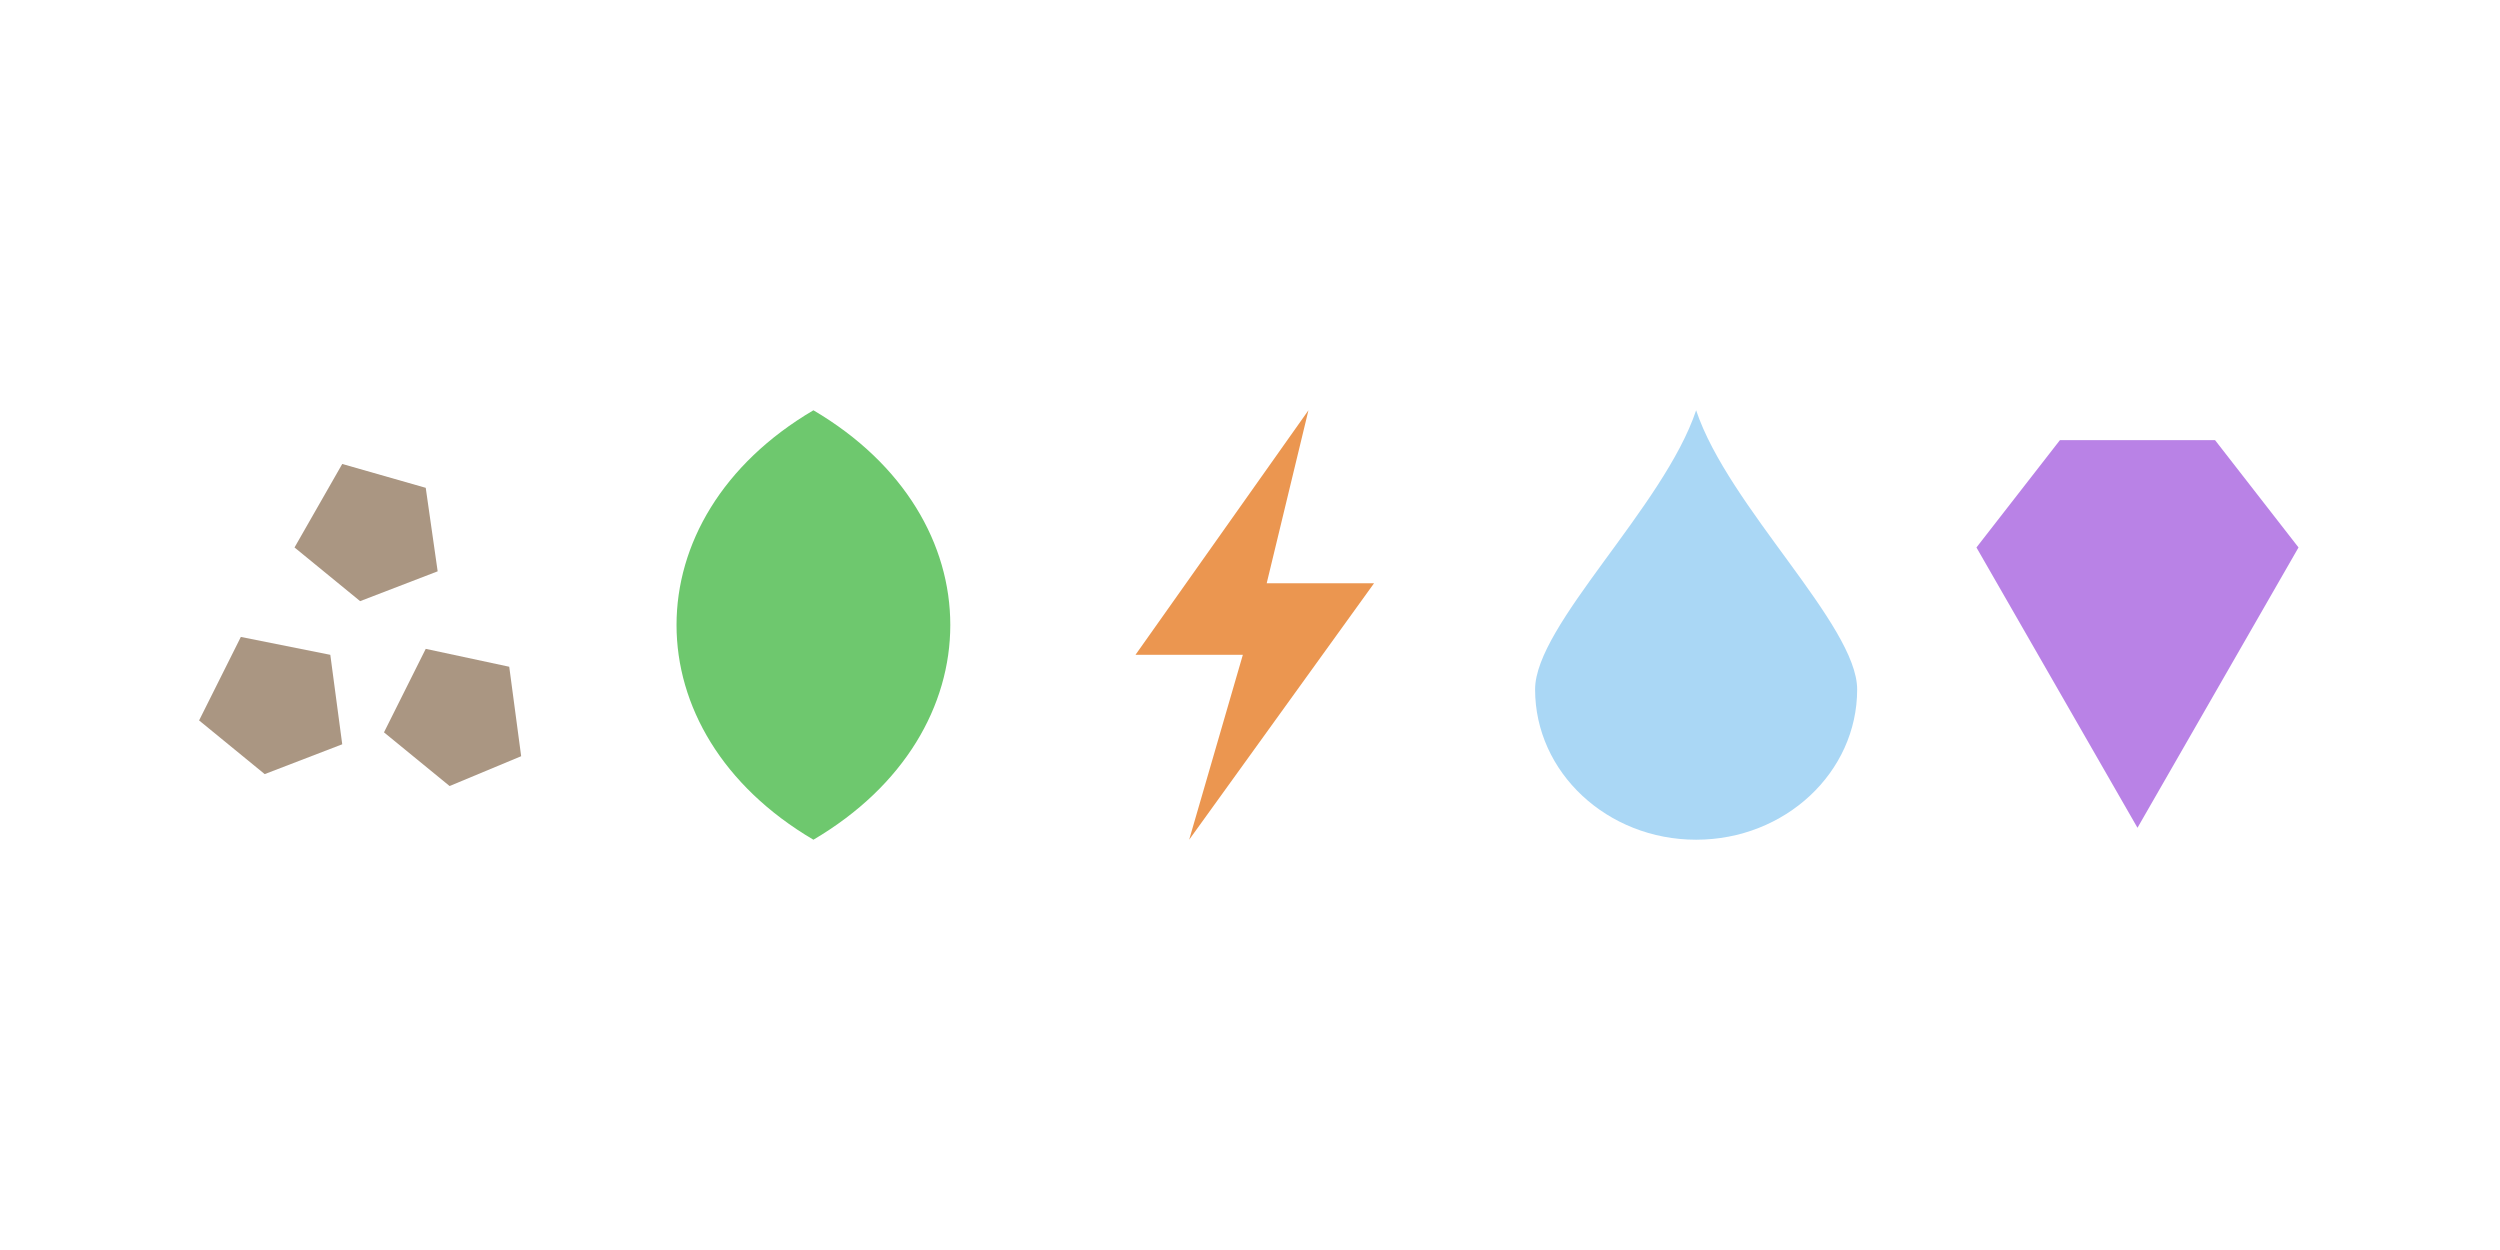
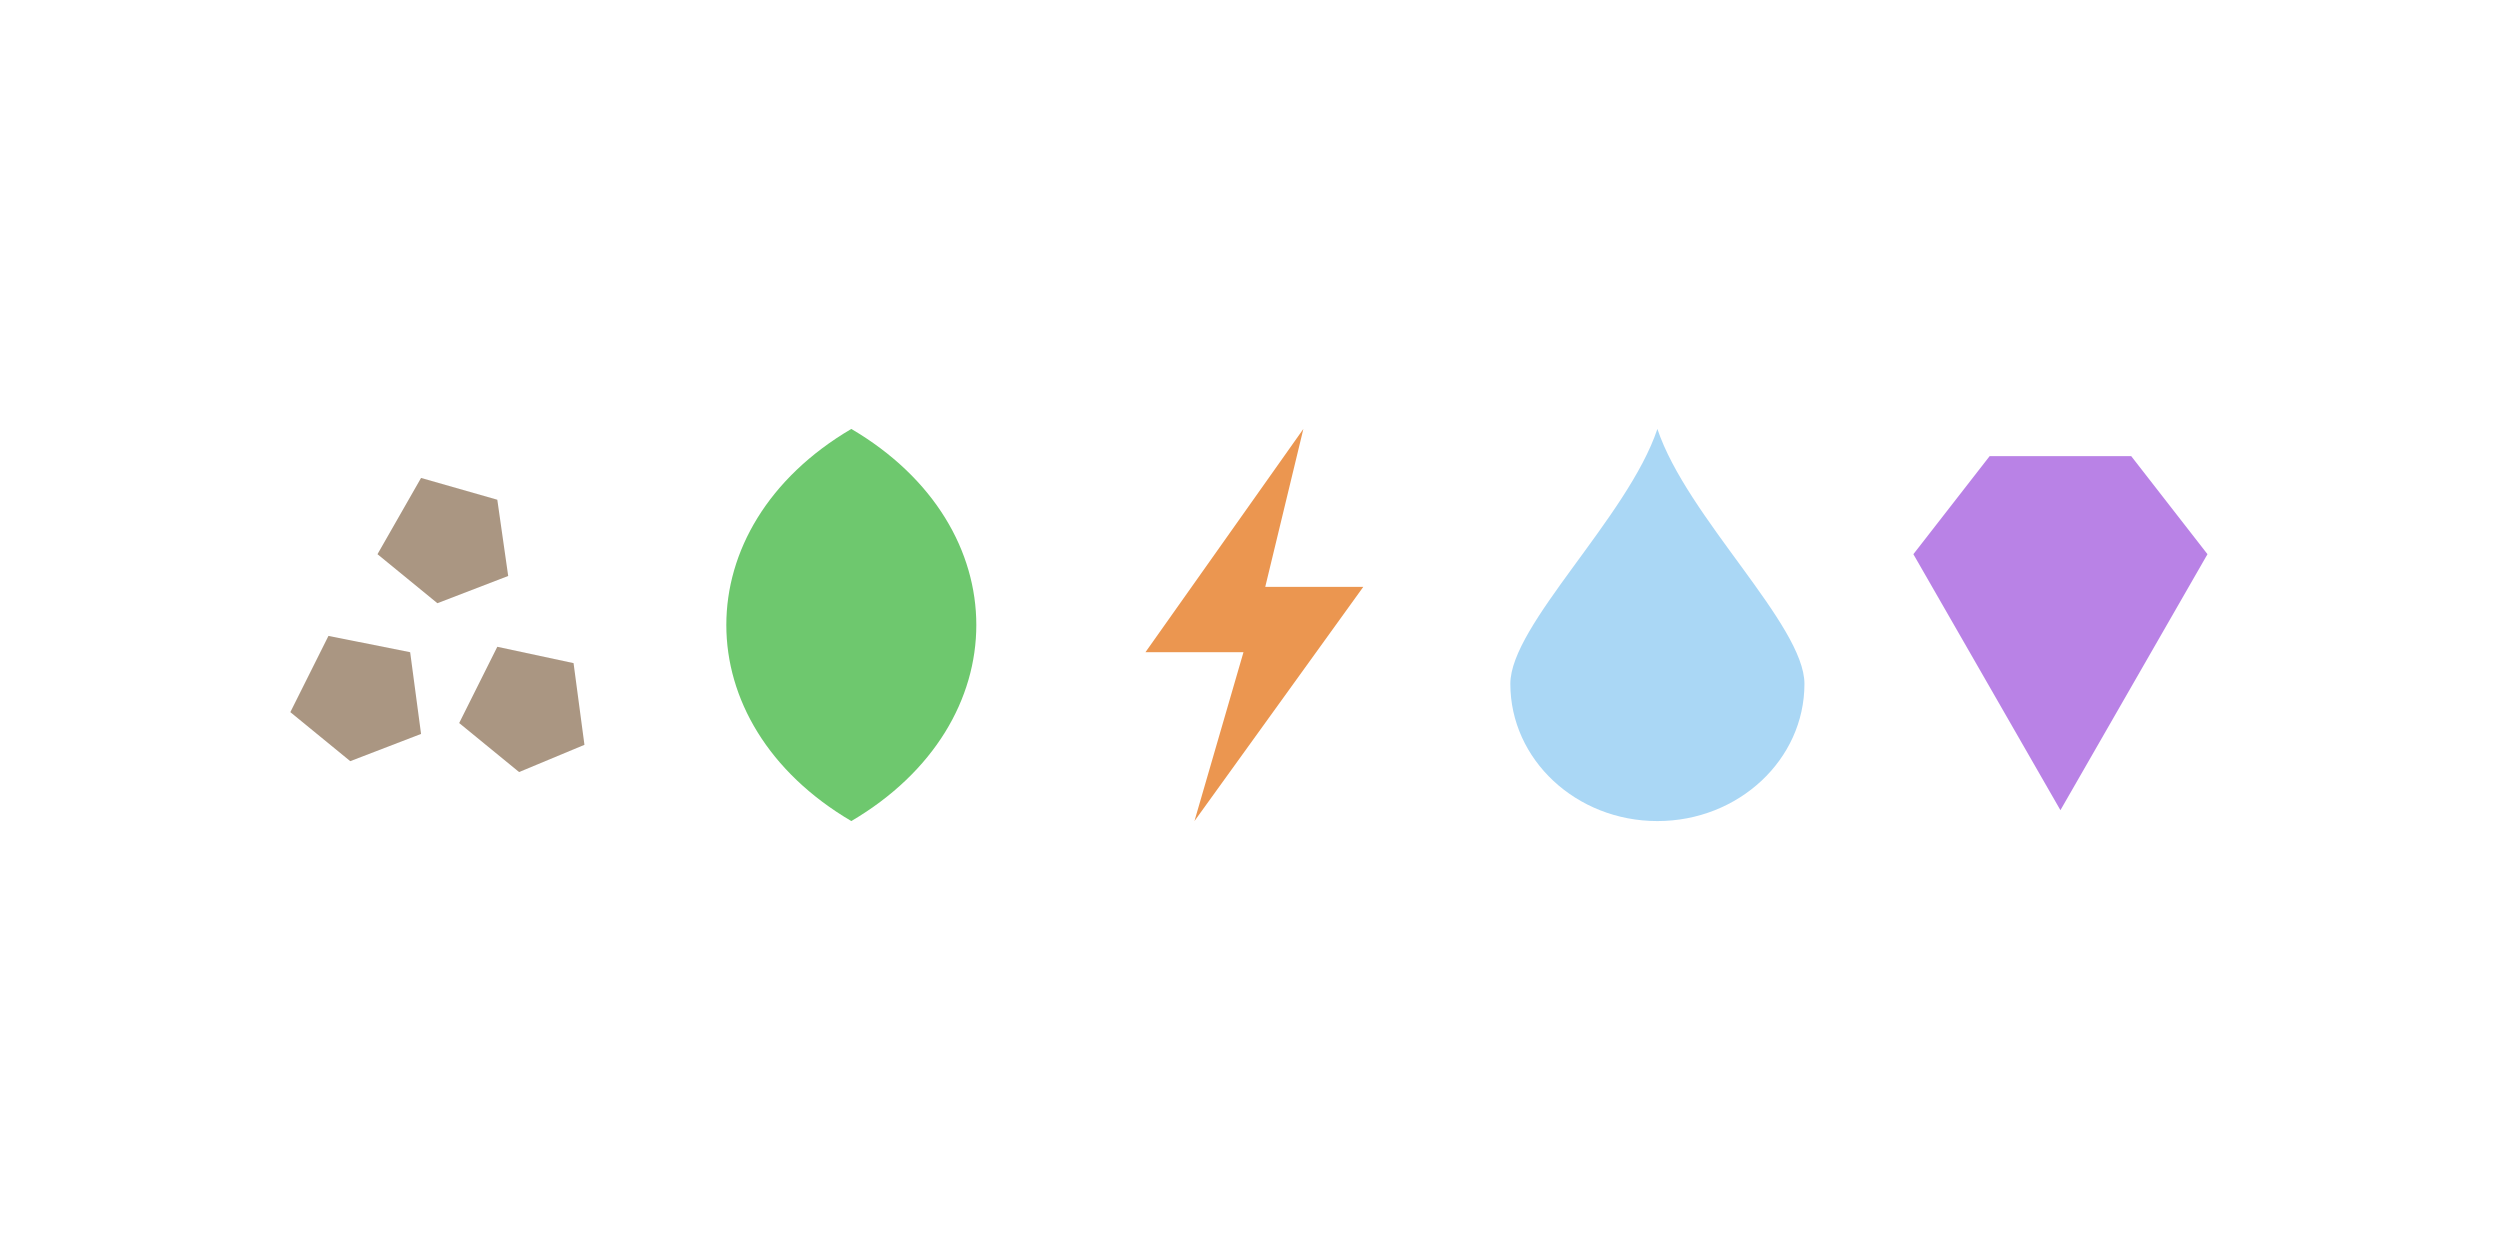
<svg xmlns="http://www.w3.org/2000/svg" viewBox="0 0 56 28">
-   <g transform="translate(28 14) scale(1.336) translate(-31.72 -34.00)">
+   <g transform="translate(28 14) scale(1.220) translate(-31.72 -34.00)">
    <polygon points="14.1,35.6 14.8,34.2 16.3,34.5 16.5,36.0 15.2,36.5" fill="#aa9682" />
    <polygon points="17.2,35.8 17.9,34.4 19.3,34.7 19.5,36.2 18.3,36.7" fill="#aa9682" />
    <polygon points="15.7,32.7 16.5,31.3 17.9,31.7 18.1,33.1 16.8,33.6" fill="#aa9682" />
    <path d="M24.4 30.4 C 27.46 32.2, 27.46 35.8, 24.4 37.6 C 21.34 35.8, 21.34 32.2, 24.4 30.4 Z" fill="#6ec86e" />
    <rect x="24.1" y="31.5" width="0.5" height="5.4" fill="#6ec86e" />
    <polygon points="32.7,30.4 29.8,34.5 31.6,34.5 30.7,37.6 33.8,33.3 32.0,33.3" fill="#eb9650" />
    <path d="M39.2 30.4 C 39.74 32.02, 41.9 34, 41.9 35.08 A 2.7 2.52 0 0 1 36.5 35.08 C 36.5 34, 38.66 32.02, 39.2 30.4 Z" fill="#aad7f5" />
    <polygon points="43.9,32.7 45.3,30.9 47.9,30.9 49.3,32.7 46.6,37.4" fill="#b982e6" />
  </g>
</svg>
